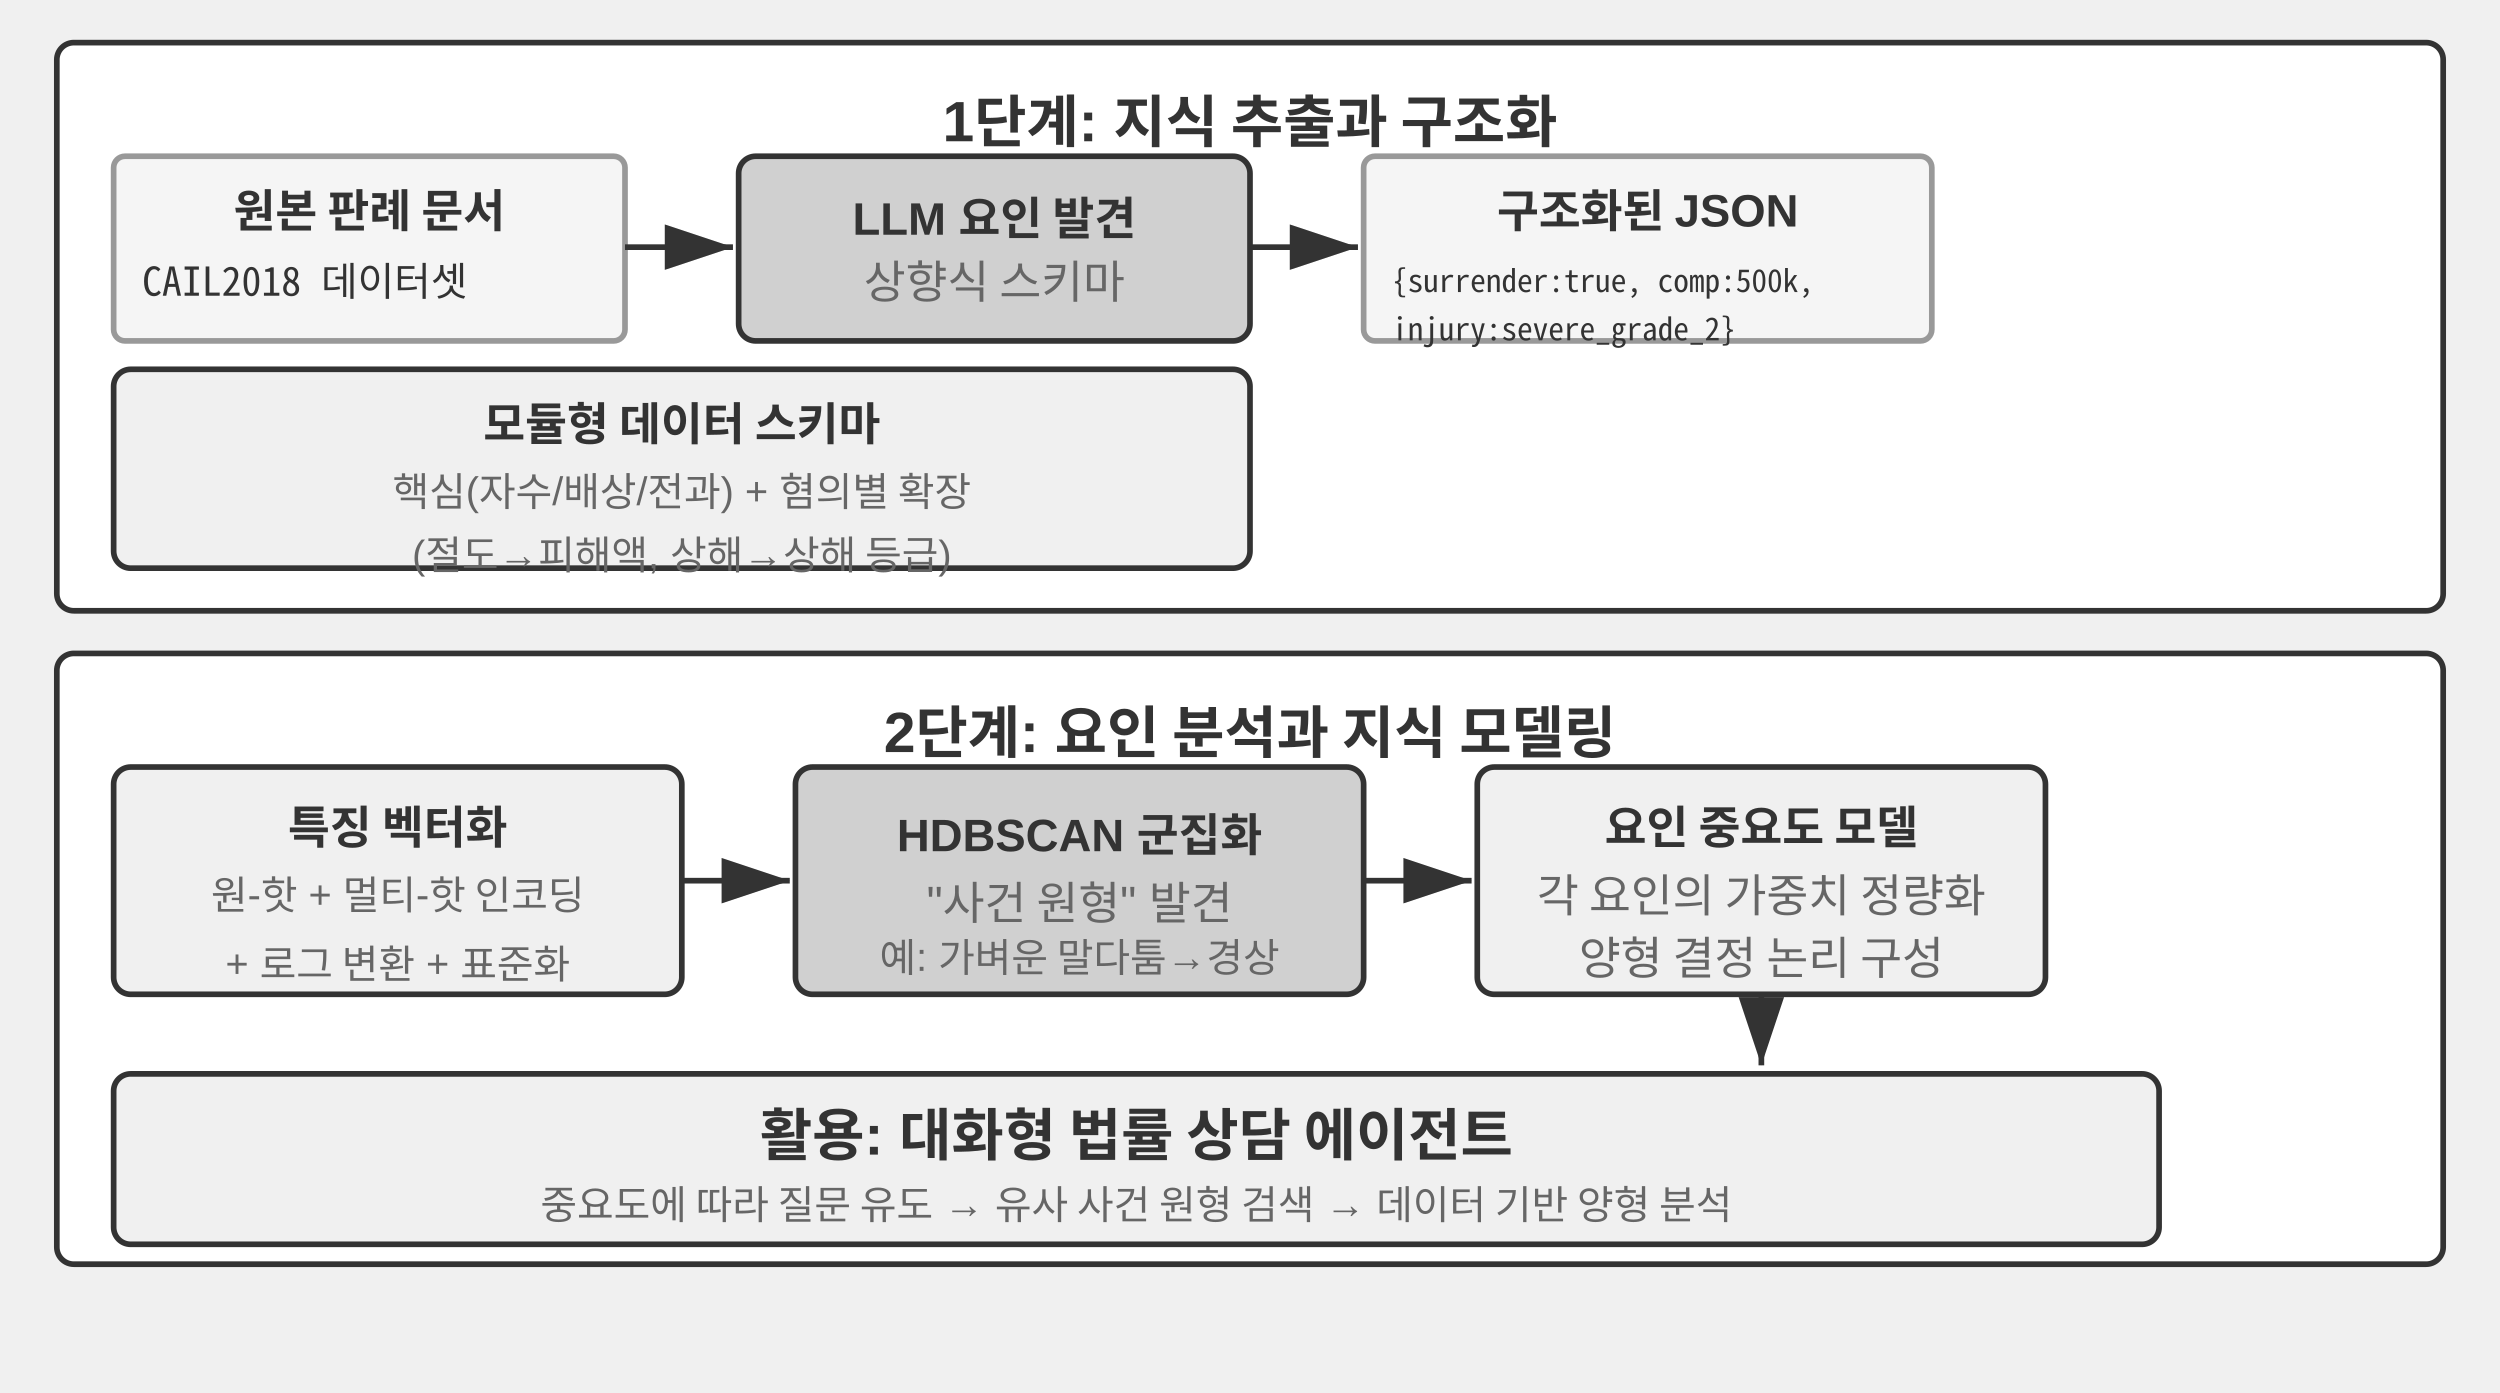
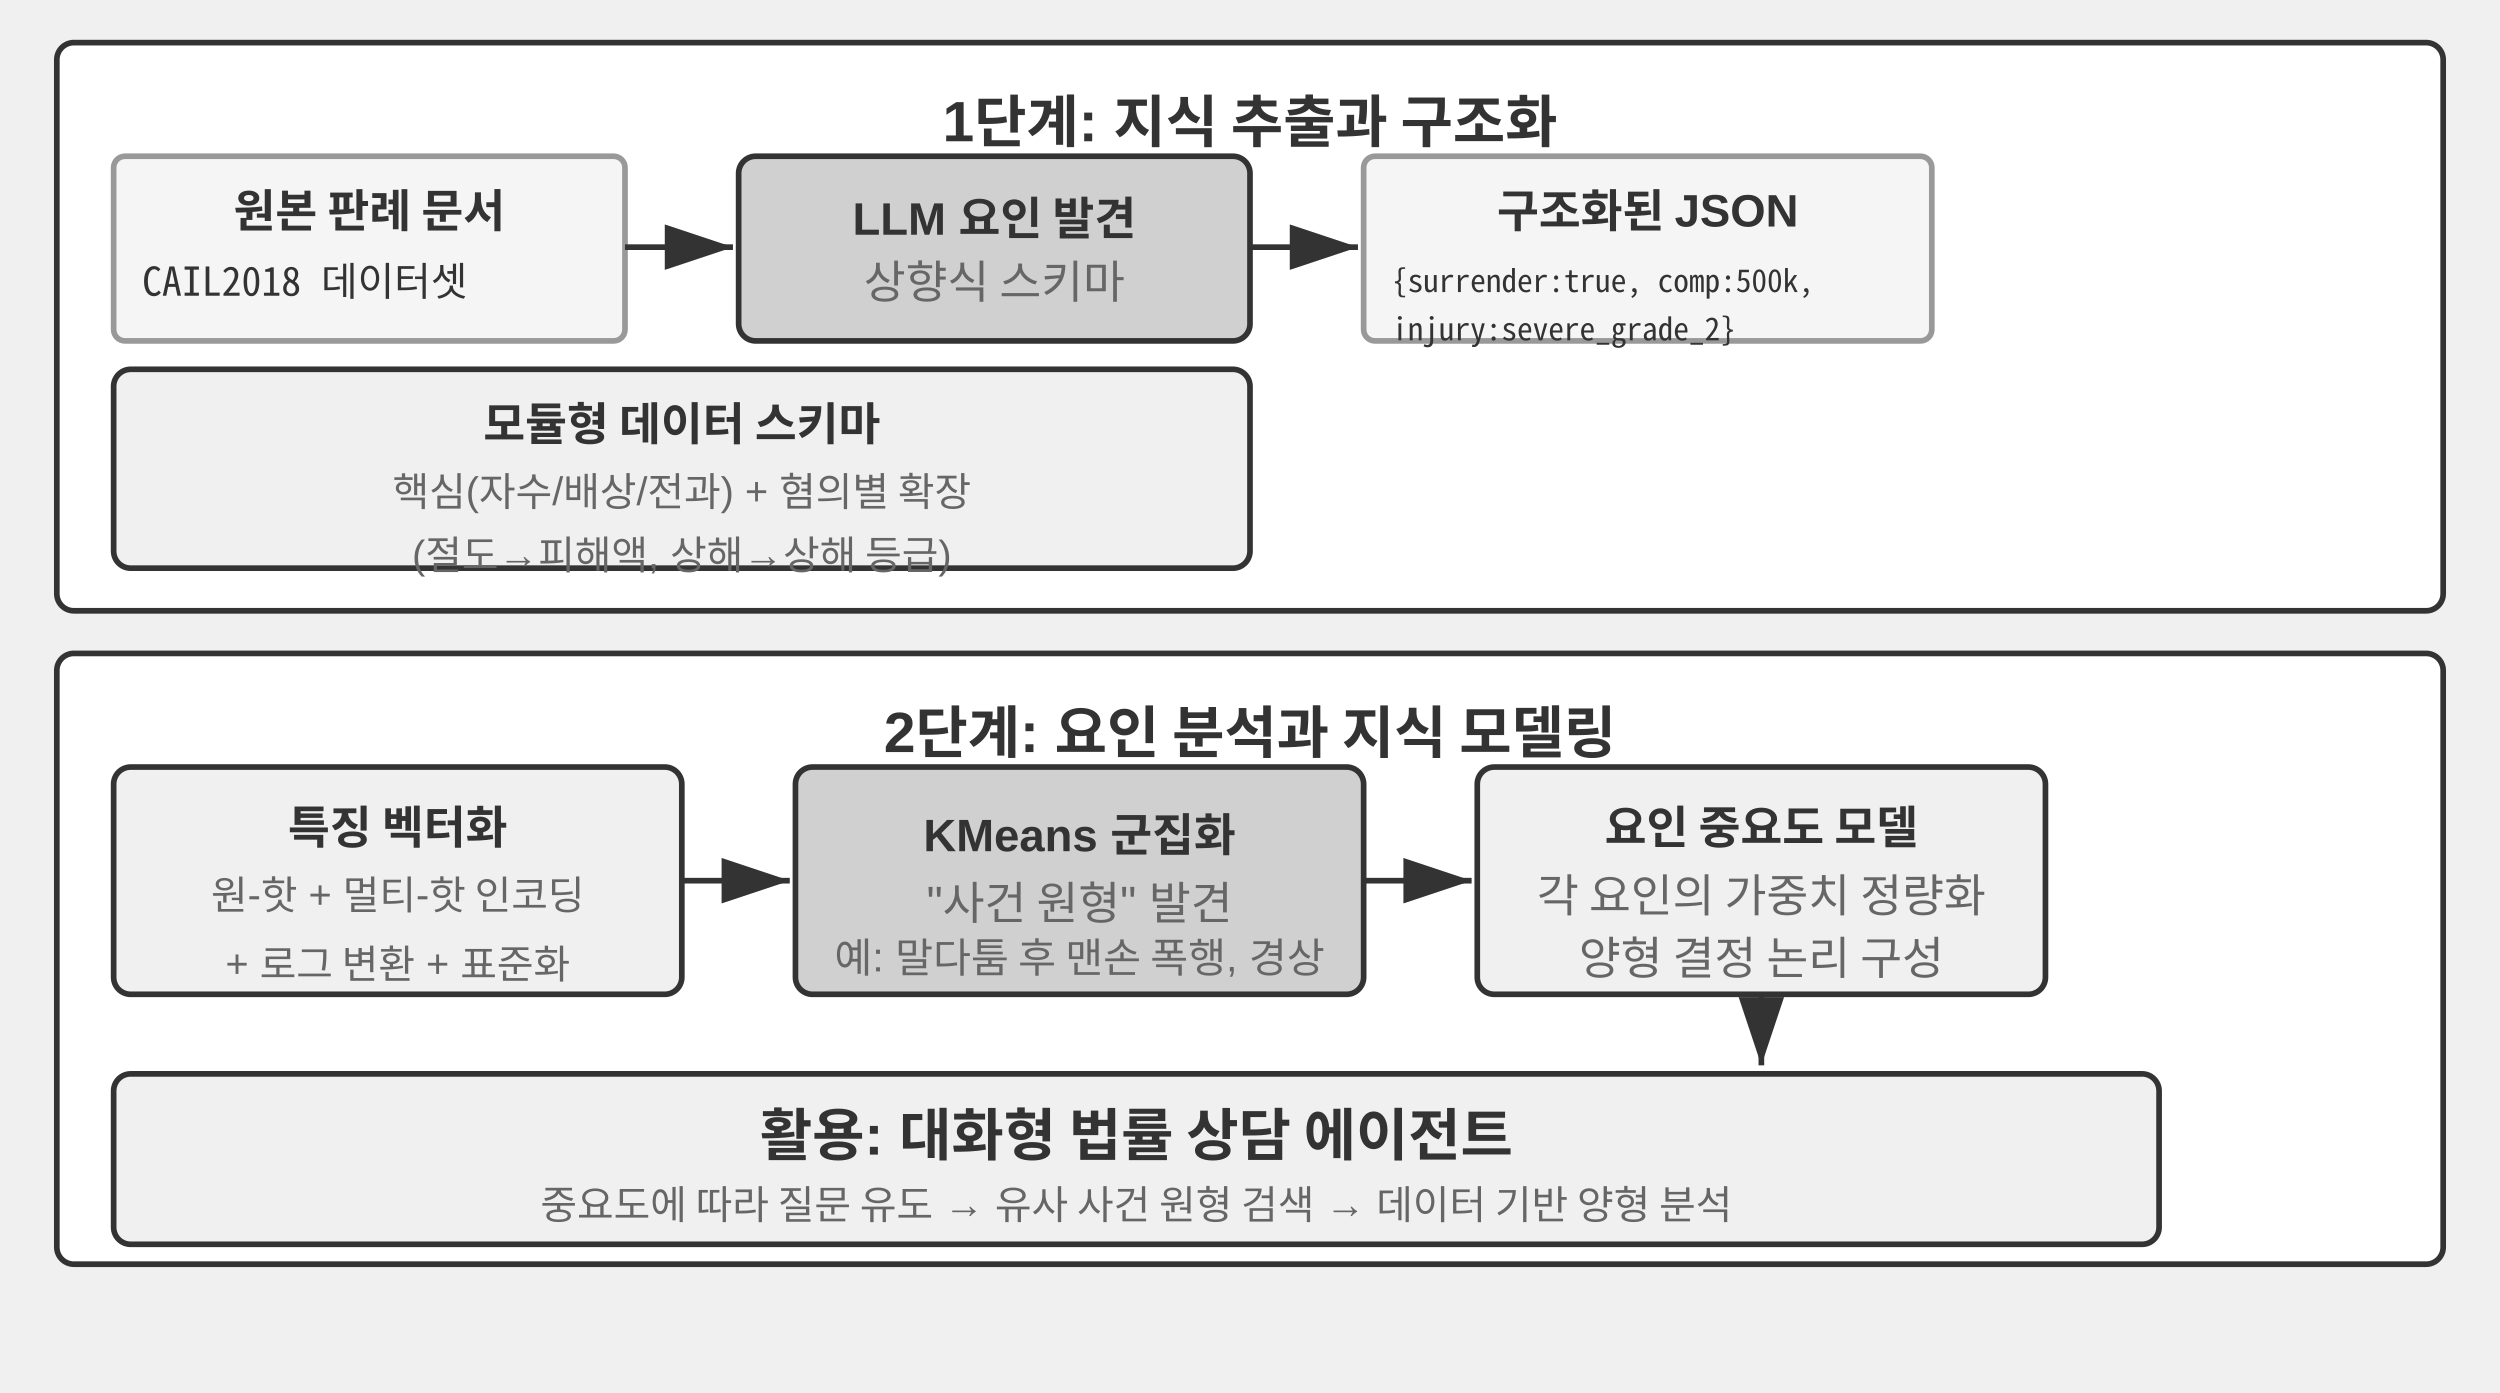
<svg xmlns="http://www.w3.org/2000/svg" viewBox="0 40 880 490" width="880" height="490" style="background:#ffffff">
  <defs>
    <marker id="ah" markerWidth="12" markerHeight="8" refX="12" refY="4" orient="auto">
      <polygon points="0 0, 12 4, 0 8" fill="#333333" />
    </marker>
    <marker id="ah-light" markerWidth="12" markerHeight="8" refX="12" refY="4" orient="auto">
      <polygon points="0 0, 12 4, 0 8" fill="#999999" />
    </marker>
  </defs>
  <rect x="20" y="55" width="840" height="200" rx="6" fill="#ffffff" stroke="#333333" stroke-width="2" />
  <text x="440" y="78" font-family="Arial, 'Apple SD Gothic Neo', 'Noto Sans CJK KR', 'Noto Sans KR', 'Malgun Gothic', 'PingFang SC', 'Microsoft YaHei', sans-serif" font-size="20" fill="#333333" text-anchor="middle" dominant-baseline="central" font-weight="bold">1단계: 지식 추출과 구조화</text>
  <rect x="40" y="95" width="180" height="65" rx="4" fill="#f5f5f5" stroke="#999999" stroke-width="2" />
  <text x="130" y="113" font-family="Arial, 'Apple SD Gothic Neo', 'Noto Sans CJK KR', 'Noto Sans KR', 'Malgun Gothic', 'PingFang SC', 'Microsoft YaHei', sans-serif" font-size="16" fill="#333333" text-anchor="middle" dominant-baseline="central" font-weight="bold">원본 판례 문서</text>
  <text x="50" y="138" font-family="'Noto Sans Mono CJK KR', 'D2Coding', 'Apple SD Gothic Neo', 'Malgun Gothic', 'Noto Sans Mono CJK KR', 'D2Coding', 'Apple SD Gothic Neo', 'Malgun Gothic', 'Courier New', Courier, monospace" font-size="14" fill="#333333" text-anchor="start" dominant-baseline="central">CAIL2018 데이터셋</text>
  <line x1="220" y1="127" x2="258" y2="127" stroke="#333333" stroke-width="2" marker-end="url(#ah)" />
  <rect x="260" y="95" width="180" height="65" rx="6" fill="#d0d0d0" stroke="#333333" stroke-width="2" />
  <text x="350" y="113" font-family="Arial, 'Apple SD Gothic Neo', 'Noto Sans CJK KR', 'Noto Sans KR', 'Malgun Gothic', 'PingFang SC', 'Microsoft YaHei', sans-serif" font-size="16" fill="#333333" text-anchor="middle" dominant-baseline="central" font-weight="bold">LLM 요인 발견</text>
  <text x="350" y="138" font-family="Arial, 'Apple SD Gothic Neo', 'Noto Sans CJK KR', 'Noto Sans KR', 'Malgun Gothic', 'PingFang SC', 'Microsoft YaHei', sans-serif" font-size="16" fill="#666666" text-anchor="middle" dominant-baseline="central" font-weight="normal">상향식 스키마</text>
  <line x1="440" y1="127" x2="478" y2="127" stroke="#333333" stroke-width="2" marker-end="url(#ah)" />
  <rect x="480" y="95" width="200" height="65" rx="4" fill="#f5f5f5" stroke="#999999" stroke-width="2" />
  <text x="580" y="113" font-family="Arial, 'Apple SD Gothic Neo', 'Noto Sans CJK KR', 'Noto Sans KR', 'Malgun Gothic', 'PingFang SC', 'Microsoft YaHei', sans-serif" font-size="16" fill="#333333" text-anchor="middle" dominant-baseline="central" font-weight="bold">구조화된 JSON</text>
  <text x="490" y="138" font-family="'Noto Sans Mono CJK KR', 'D2Coding', 'Apple SD Gothic Neo', 'Malgun Gothic', 'Noto Sans Mono CJK KR', 'D2Coding', 'Apple SD Gothic Neo', 'Malgun Gothic', 'Courier New', Courier, monospace" font-size="11" fill="#333333" text-anchor="start" dominant-baseline="central">{surrender:true, comp:500k,</text>
  <text x="490" y="155" font-family="'Noto Sans Mono CJK KR', 'D2Coding', 'Apple SD Gothic Neo', 'Malgun Gothic', 'Noto Sans Mono CJK KR', 'D2Coding', 'Apple SD Gothic Neo', 'Malgun Gothic', 'Courier New', Courier, monospace" font-size="11" fill="#333333" text-anchor="start" dominant-baseline="central"> injury:severe_grade_2}</text>
  <rect x="40" y="170" width="400" height="70" rx="6" fill="#f0f0f0" stroke="#333333" stroke-width="2" />
  <text x="240" y="188" font-family="Arial, 'Apple SD Gothic Neo', 'Noto Sans CJK KR', 'Noto Sans KR', 'Malgun Gothic', 'PingFang SC', 'Microsoft YaHei', sans-serif" font-size="16" fill="#333333" text-anchor="middle" dominant-baseline="central" font-weight="bold">모듈형 데이터 스키마</text>
  <text x="240" y="212" font-family="Arial, 'Apple SD Gothic Neo', 'Noto Sans CJK KR', 'Noto Sans KR', 'Malgun Gothic', 'PingFang SC', 'Microsoft YaHei', sans-serif" font-size="14" fill="#666666" text-anchor="middle" dominant-baseline="central" font-weight="normal">핵심(자수/배상/전과) + 혐의별 확장</text>
  <text x="240" y="232" font-family="Arial, 'Apple SD Gothic Neo', 'Noto Sans CJK KR', 'Noto Sans KR', 'Malgun Gothic', 'PingFang SC', 'Microsoft YaHei', sans-serif" font-size="14" fill="#666666" text-anchor="middle" dominant-baseline="central" font-weight="normal">(절도→피해액, 상해→상해 등급)</text>
  <rect x="20" y="270" width="840" height="215" rx="6" fill="#ffffff" stroke="#333333" stroke-width="2" />
  <text x="440" y="293" font-family="Arial, 'Apple SD Gothic Neo', 'Noto Sans CJK KR', 'Noto Sans KR', 'Malgun Gothic', 'PingFang SC', 'Microsoft YaHei', sans-serif" font-size="20" fill="#333333" text-anchor="middle" dominant-baseline="central" font-weight="bold">2단계: 요인 분석과 지식 모델링</text>
  <rect x="40" y="310" width="200" height="80" rx="6" fill="#f0f0f0" stroke="#333333" stroke-width="2" />
  <text x="140" y="330" font-family="Arial, 'Apple SD Gothic Neo', 'Noto Sans CJK KR', 'Noto Sans KR', 'Malgun Gothic', 'PingFang SC', 'Microsoft YaHei', sans-serif" font-size="16" fill="#333333" text-anchor="middle" dominant-baseline="central" font-weight="bold">특징 벡터화</text>
  <text x="140" y="354" font-family="Arial, 'Apple SD Gothic Neo', 'Noto Sans CJK KR', 'Noto Sans KR', 'Malgun Gothic', 'PingFang SC', 'Microsoft YaHei', sans-serif" font-size="14" fill="#666666" text-anchor="middle" dominant-baseline="central" font-weight="normal">원-핫 + 멀티-핫 인코딩</text>
  <text x="140" y="376" font-family="Arial, 'Apple SD Gothic Neo', 'Noto Sans CJK KR', 'Noto Sans KR', 'Malgun Gothic', 'PingFang SC', 'Microsoft YaHei', sans-serif" font-size="14" fill="#666666" text-anchor="middle" dominant-baseline="central" font-weight="normal">+ 로그 변환 + 표준화</text>
  <line x1="240" y1="350" x2="278" y2="350" stroke="#333333" stroke-width="2" marker-end="url(#ah)" />
  <rect x="280" y="310" width="200" height="80" rx="6" fill="#d0d0d0" stroke="#333333" stroke-width="2" />
-   <text x="380" y="330" font-family="Arial, 'Apple SD Gothic Neo', 'Noto Sans CJK KR', 'Noto Sans KR', 'Malgun Gothic', 'PingFang SC', 'Microsoft YaHei', sans-serif" font-size="16" fill="#333333" text-anchor="middle" dominant-baseline="central" font-weight="bold">HDBSCAN 군집화</text>
+   <text x="380" y="330" font-family="Arial, 'Apple SD Gothic Neo', 'Noto Sans CJK KR', 'Noto Sans KR', 'Malgun Gothic', 'PingFang SC', 'Microsoft YaHei', sans-serif" font-size="16" fill="#333333" text-anchor="middle" dominant-baseline="central" font-weight="bold">KMeans 군집화</text>
  <text x="380" y="354" font-family="Arial, 'Apple SD Gothic Neo', 'Noto Sans CJK KR', 'Noto Sans KR', 'Malgun Gothic', 'PingFang SC', 'Microsoft YaHei', sans-serif" font-size="16" fill="#666666" text-anchor="middle" dominant-baseline="central" font-weight="normal">"사건 원형" 발견</text>
-   <text x="380" y="376" font-family="Arial, 'Apple SD Gothic Neo', 'Noto Sans CJK KR', 'Noto Sans KR', 'Malgun Gothic', 'PingFang SC', 'Microsoft YaHei', sans-serif" font-size="14" fill="#666666" text-anchor="middle" dominant-baseline="central" font-weight="normal">예: 가벼운 말다툼→경상</text>
+   <text x="380" y="376" font-family="Arial, 'Apple SD Gothic Neo', 'Noto Sans CJK KR', 'Noto Sans KR', 'Malgun Gothic', 'PingFang SC', 'Microsoft YaHei', sans-serif" font-size="14.5" fill="#666666" text-anchor="middle" dominant-baseline="central" font-weight="normal">예: 말다툼 후 맨손 폭행, 경상</text>
  <line x1="480" y1="350" x2="518" y2="350" stroke="#333333" stroke-width="2" marker-end="url(#ah)" />
  <rect x="520" y="310" width="200" height="80" rx="6" fill="#f0f0f0" stroke="#333333" stroke-width="2" />
  <text x="620" y="330" font-family="Arial, 'Apple SD Gothic Neo', 'Noto Sans CJK KR', 'Noto Sans KR', 'Malgun Gothic', 'PingFang SC', 'Microsoft YaHei', sans-serif" font-size="16" fill="#333333" text-anchor="middle" dominant-baseline="central" font-weight="bold">요인 중요도 모델</text>
  <text x="620" y="354" font-family="Arial, 'Apple SD Gothic Neo', 'Noto Sans CJK KR', 'Noto Sans KR', 'Malgun Gothic', 'PingFang SC', 'Microsoft YaHei', sans-serif" font-size="16" fill="#666666" text-anchor="middle" dominant-baseline="central" font-weight="normal">각 요인의 가중치 정량화</text>
  <text x="620" y="376" font-family="Arial, 'Apple SD Gothic Neo', 'Noto Sans CJK KR', 'Noto Sans KR', 'Malgun Gothic', 'PingFang SC', 'Microsoft YaHei', sans-serif" font-size="16" fill="#666666" text-anchor="middle" dominant-baseline="central" font-weight="normal">양형 결정 논리 구성</text>
  <line x1="620" y1="390" x2="620" y2="415" stroke="#333333" stroke-width="2" marker-end="url(#ah)" />
  <rect x="40" y="418" width="720" height="60" rx="6" fill="#f0f0f0" stroke="#333333" stroke-width="2" />
  <text x="400" y="438" font-family="Arial, 'Apple SD Gothic Neo', 'Noto Sans CJK KR', 'Noto Sans KR', 'Malgun Gothic', 'PingFang SC', 'Microsoft YaHei', sans-serif" font-size="20" fill="#333333" text-anchor="middle" dominant-baseline="central" font-weight="bold">활용: 대화형 법률 상담 에이전트</text>
  <text x="400" y="463" font-family="Arial, 'Apple SD Gothic Neo', 'Noto Sans CJK KR', 'Noto Sans KR', 'Malgun Gothic', 'PingFang SC', 'Microsoft YaHei', sans-serif" font-size="14" fill="#666666" text-anchor="middle" dominant-baseline="central" font-weight="normal">중요도에 따라 질문 유도 → 유사 사건 원형 검색 → 데이터 기반 양형 분석</text>
</svg>
